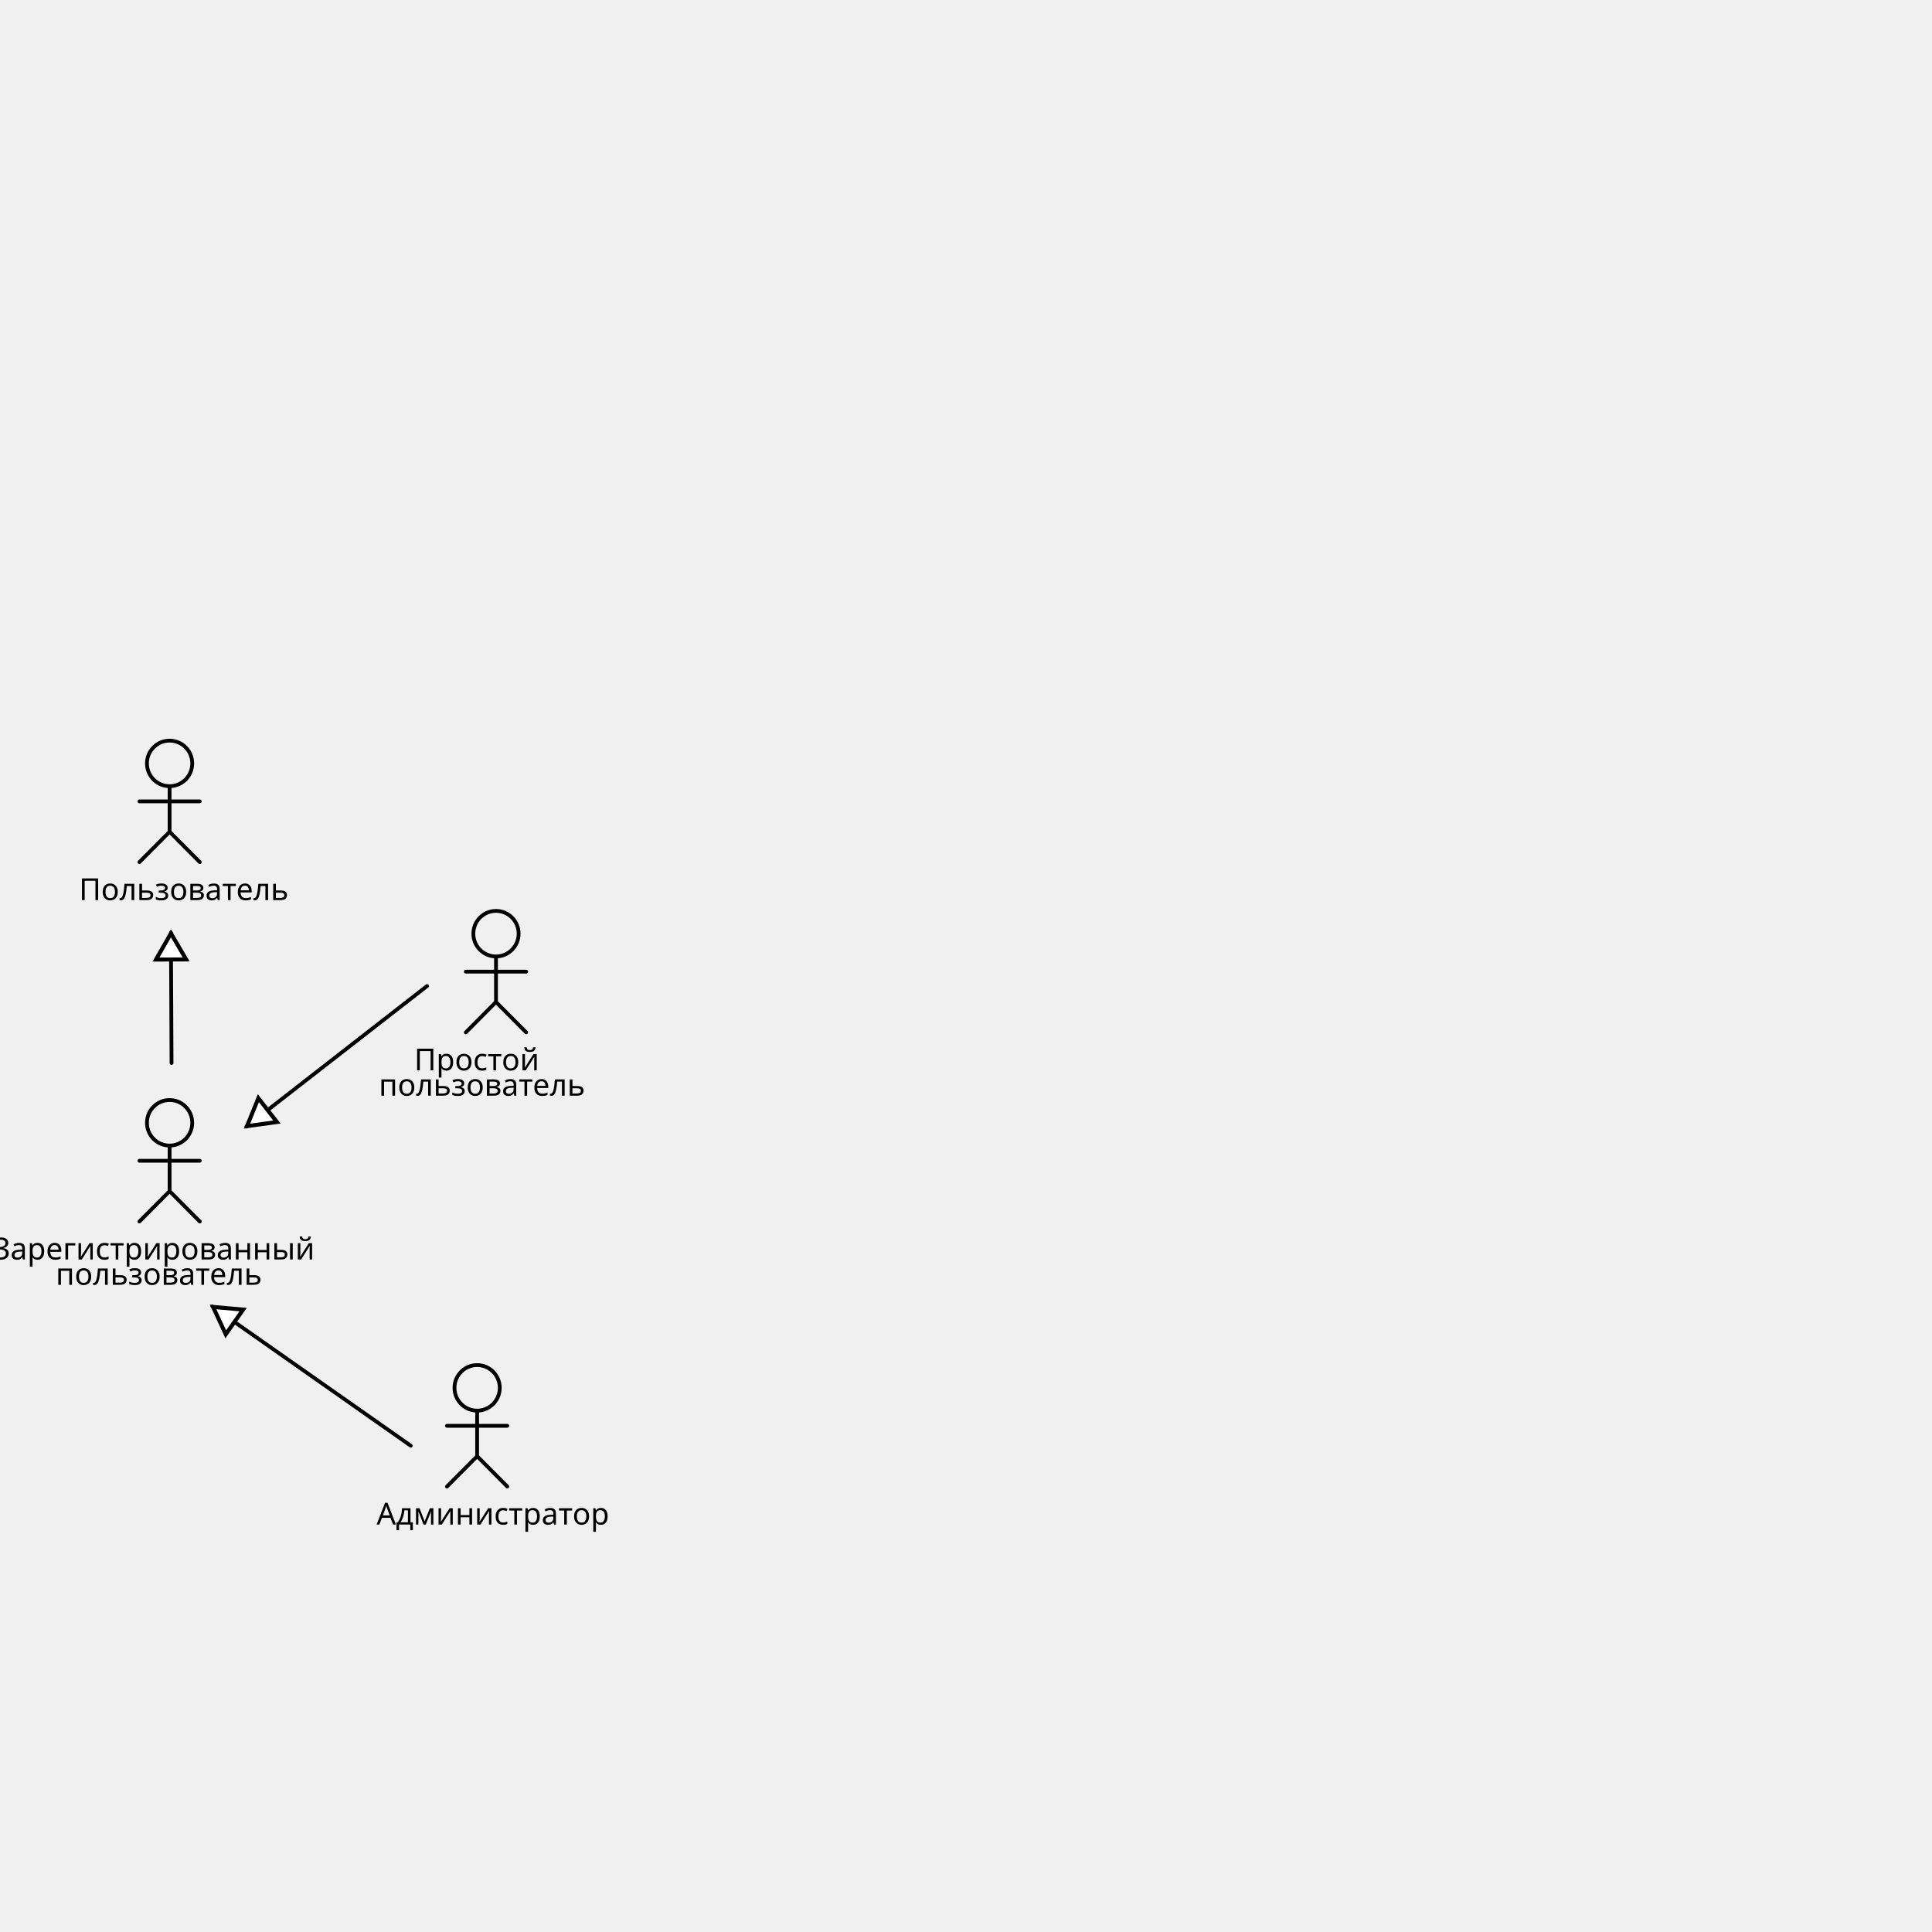
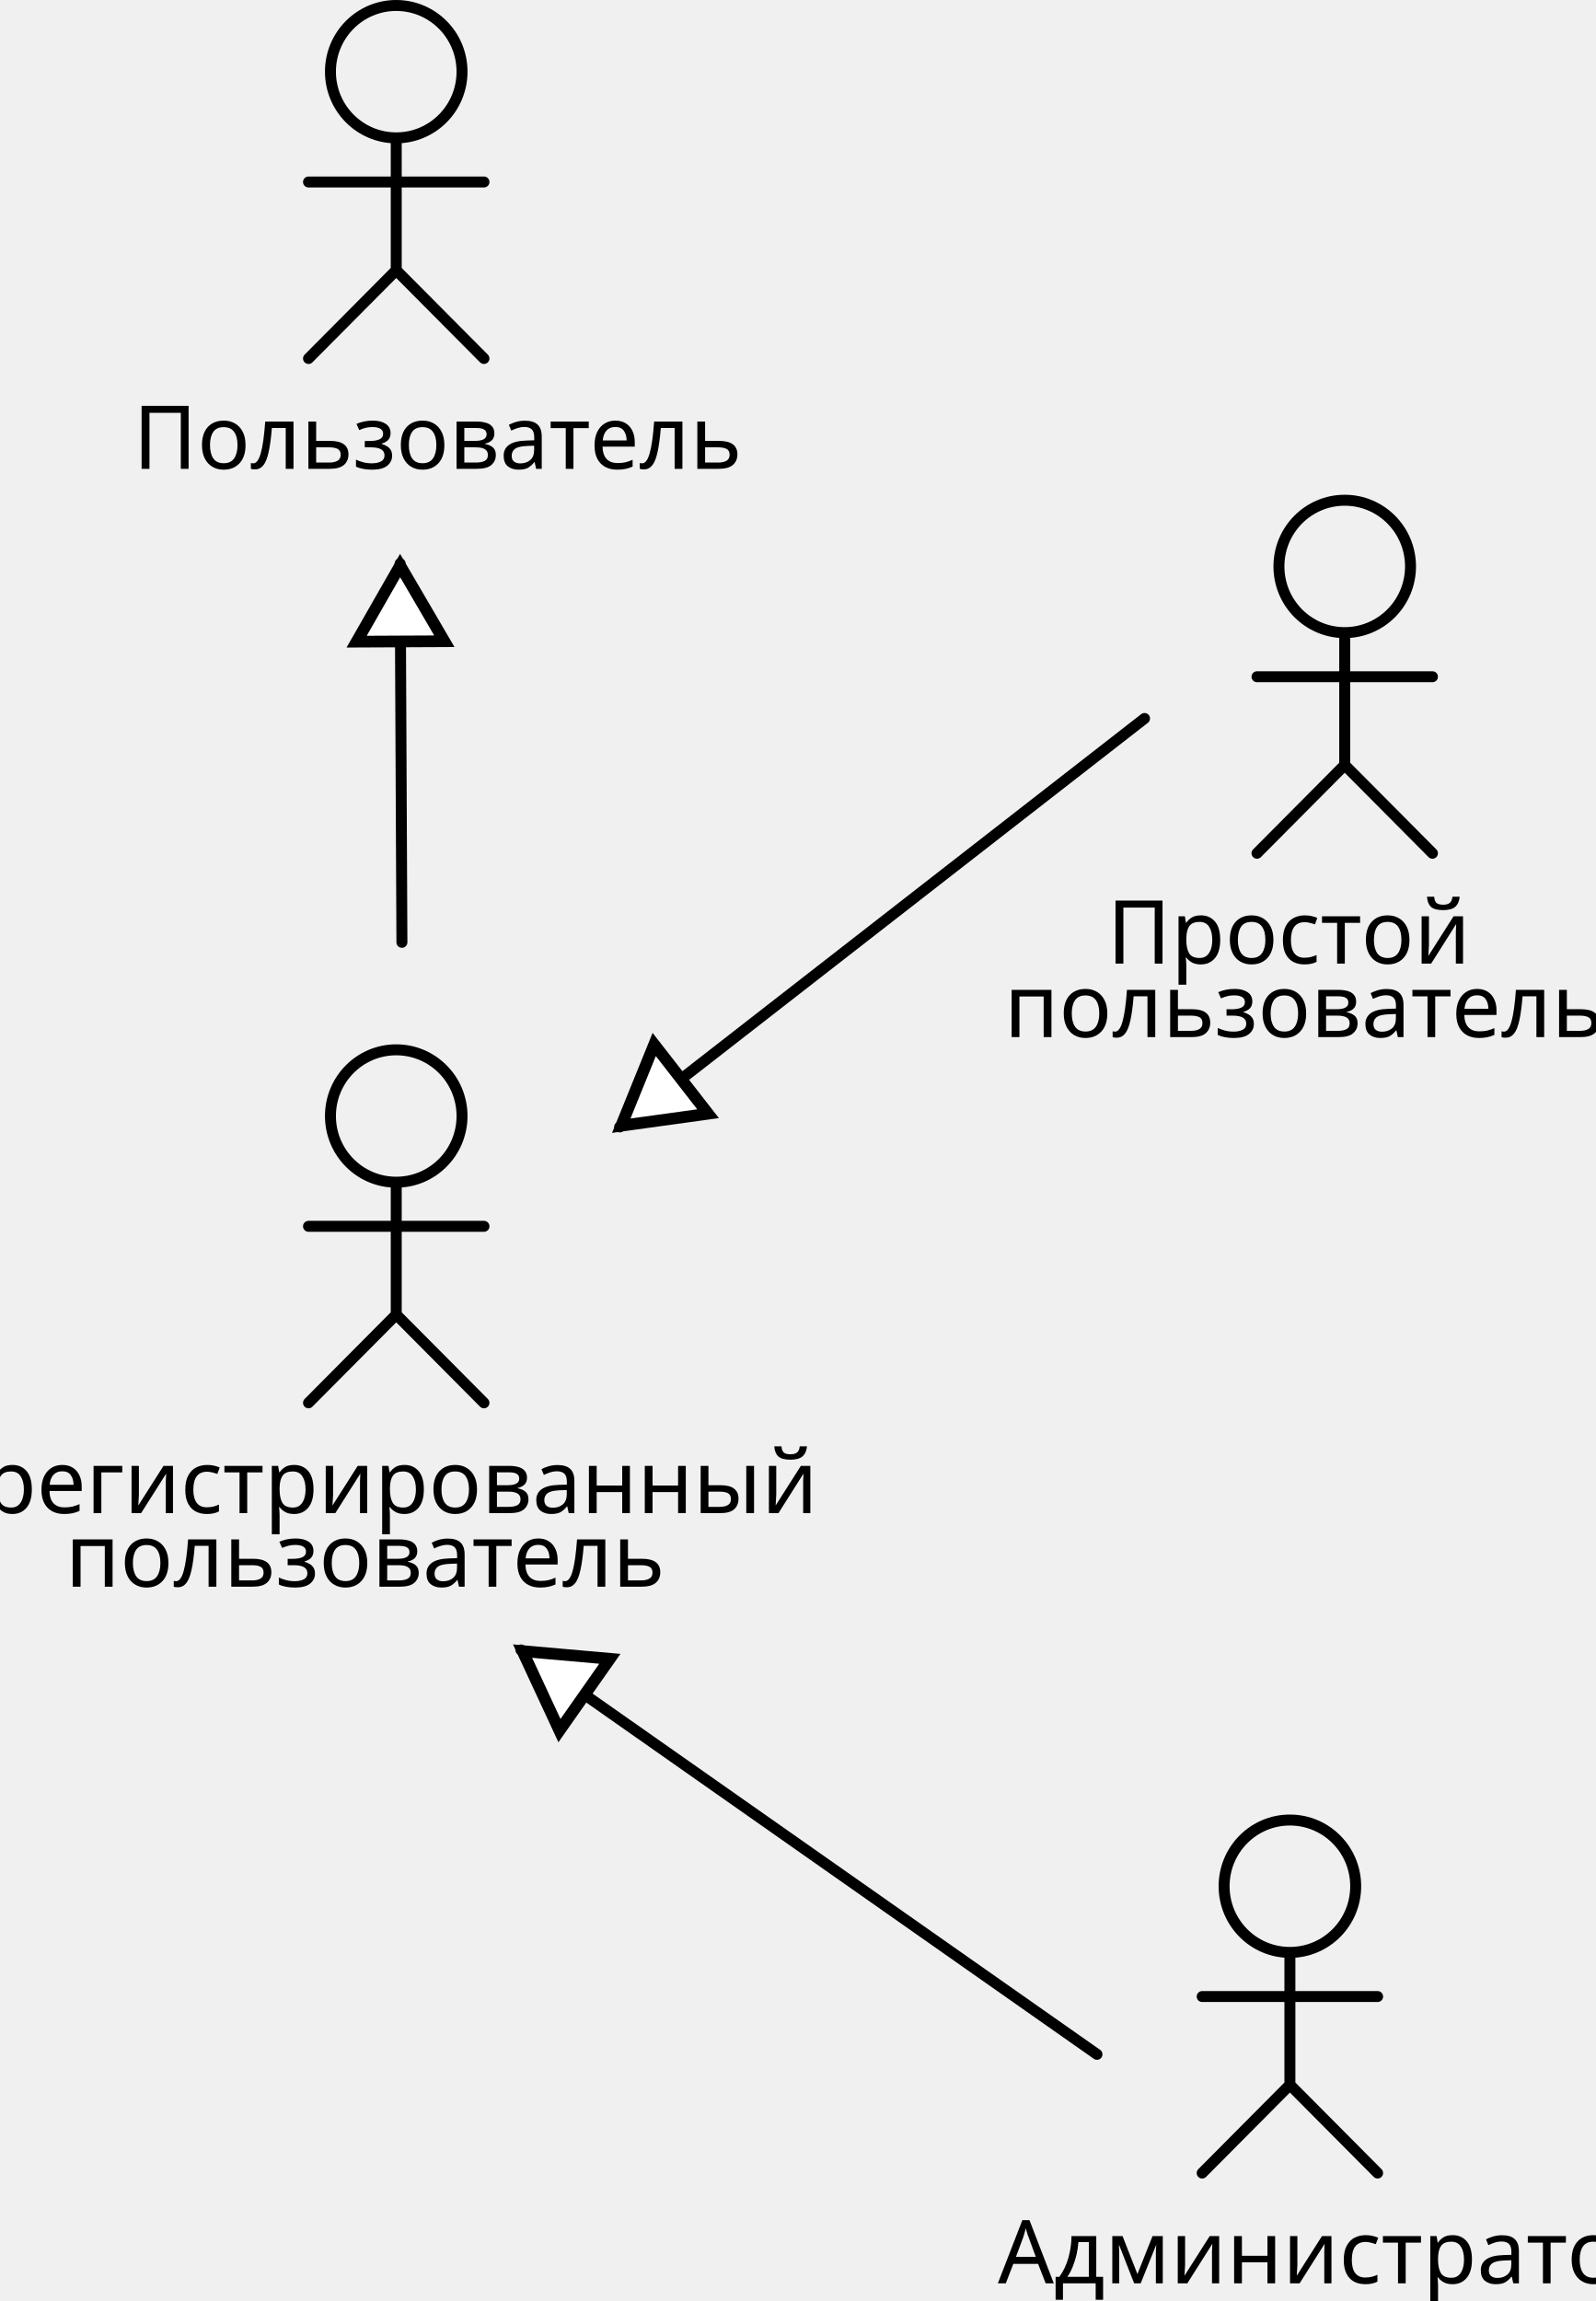
- <svg xmlns="http://www.w3.org/2000/svg" width="1024" height="1024" viewBox="0 0 1024 1024" version="1.1" id="svg8">
+ <svg xmlns="http://www.w3.org/2000/svg" width="291.016" height="419.699" viewBox="0 0 291.016 419.699" version="1.1" id="svg8">
  <defs id="defs2">
    <marker orient="auto" refY="0" refX="0" id="marker2353" style="overflow:visible">
      <path id="path2351" d="M 5.77,0 -2.88,5 V -5 Z" style="fill:#ffffff;fill-rule:evenodd;stroke:#000000;stroke-width:1pt;stroke-opacity:1" transform="matrix(0.8,0,0,0.8,-4.8,0)" />
    </marker>
    <marker style="overflow:visible" id="marker1993" refX="0" refY="0" orient="auto">
      <path transform="matrix(0.8,0,0,0.8,-4.8,0)" style="fill:#ffffff;fill-rule:evenodd;stroke:#000000;stroke-width:1pt;stroke-opacity:1" d="M 5.77,0 -2.88,5 V -5 Z" id="path1991" />
    </marker>
    <marker orient="auto" refY="0" refX="0" id="EmptyTriangleOutL" style="overflow:visible">
      <path id="path1033" d="M 5.77,0 -2.88,5 V -5 Z" style="fill:#ffffff;fill-rule:evenodd;stroke:#000000;stroke-width:1pt;stroke-opacity:1" transform="matrix(0.8,0,0,0.8,-4.8,0)" />
    </marker>
  </defs>
-   <g id="layer1" transform="translate(0,-98.51966)">
+   <g id="layer1" transform="translate(-17.61686,-490.0698)">
    <path id="path831" style="opacity:1;fill:none;fill-opacity:1;stroke:#000000;stroke-width:2;stroke-linecap:round;stroke-linejoin:round;stroke-miterlimit:4;stroke-dasharray:none;stroke-opacity:1" d="m 101.888,503.143 a 12,12.073 0 0 1 -12,12.073 12,12.073 0 0 1 -12,-12.073 12,12.073 0 0 1 12,-12.073 12,12.073 0 0 1 12,12.073 z m -28,20.121 h 32 m -16,16.097 v -24.146 m -16,40.243 16,-16.097 16,16.097" />
    <path d="m 101.888,693.628 a 12,12.073 0 0 1 -12,12.073 12,12.073 0 0 1 -12,-12.073 12,12.073 0 0 1 12,-12.073 12,12.073 0 0 1 12,12.073 z m -28,20.121 h 32 m -16,16.097 v -24.146 m -16,40.243 16,-16.097 16,16.097" style="opacity:1;fill:none;fill-opacity:1;stroke:#000000;stroke-width:2;stroke-linecap:round;stroke-linejoin:round;stroke-miterlimit:4;stroke-dasharray:none;stroke-opacity:1" id="path835" />
    <path id="path837" style="opacity:1;fill:none;fill-opacity:1;stroke:#000000;stroke-width:2;stroke-linecap:round;stroke-linejoin:round;stroke-miterlimit:4;stroke-dasharray:none;stroke-opacity:1" d="m 274.888,593.385 a 12,12.073 0 0 1 -12,12.073 12,12.073 0 0 1 -12,-12.073 12,12.073 0 0 1 12,-12.073 12,12.073 0 0 1 12,12.073 z m -28,20.121 h 32 m -16,16.097 v -24.146 m -16,40.243 16,-16.097 16,16.097" />
    <path d="m 264.888,834.114 a 12,12.073 0 0 1 -12,12.073 12,12.073 0 0 1 -12,-12.073 12,12.073 0 0 1 12,-12.073 12,12.073 0 0 1 12,12.073 z m -28,20.121 h 32 m -16,16.097 v -24.146 m -16,40.243 16,-16.097 16,16.097" style="opacity:1;fill:none;fill-opacity:1;stroke:#000000;stroke-width:2;stroke-linecap:round;stroke-linejoin:round;stroke-miterlimit:4;stroke-dasharray:none;stroke-opacity:1" id="path839" />
    <text xml:space="preserve" style="font-style:normal;font-weight:normal;font-size:10.699px;line-height:1.25;font-family:sans-serif;letter-spacing:0px;word-spacing:0px;fill:#000000;fill-opacity:1;stroke:none;stroke-width:1" x="42.015" y="573.841" id="text843" transform="scale(0.9969798,1.003029)">
      <tspan id="tspan841" x="42.015" y="573.841" style="font-style:normal;font-variant:normal;font-weight:normal;font-stretch:normal;font-size:16.048px;font-family:'PT Sans';-inkscape-font-specification:'PT Sans';stroke-width:1">Пользователь</tspan>
    </text>
    <text id="text847" y="763.751" x="91.423" style="font-style:normal;font-weight:normal;font-size:10.699px;line-height:1.25;font-family:sans-serif;letter-spacing:0px;word-spacing:0px;fill:#000000;fill-opacity:1;stroke:none;stroke-width:1" xml:space="preserve" transform="scale(0.9969798,1.003029)">
      <tspan style="font-style:normal;font-variant:normal;font-weight:normal;font-stretch:normal;font-size:16.048px;line-height:0.1;font-family:'PT Sans';-inkscape-font-specification:'PT Sans';text-align:center;text-anchor:middle;stroke-width:1" y="763.751" x="91.423" id="tspan845">Зарегистрированный</tspan>
      <tspan style="font-style:normal;font-variant:normal;font-weight:normal;font-stretch:normal;font-size:16.048px;line-height:0.1;font-family:'PT Sans';-inkscape-font-specification:'PT Sans';text-align:center;text-anchor:middle;stroke-width:1" y="777.125" x="91.423" id="tspan851">пользователь</tspan>
    </text>
    <text id="text859" y="903.811" x="200.226" style="font-style:normal;font-weight:normal;font-size:10.699px;line-height:1.25;font-family:sans-serif;letter-spacing:0px;word-spacing:0px;fill:#000000;fill-opacity:1;stroke:none;stroke-width:1" xml:space="preserve" transform="scale(0.9969798,1.003029)">
      <tspan style="font-style:normal;font-variant:normal;font-weight:normal;font-stretch:normal;font-size:16.048px;font-family:'PT Sans';-inkscape-font-specification:'PT Sans';stroke-width:1" y="903.811" x="200.226" id="tspan857">Администратор</tspan>
    </text>
    <text xml:space="preserve" style="font-style:normal;font-weight:normal;font-size:10.699px;line-height:1.25;font-family:sans-serif;letter-spacing:0px;word-spacing:0px;fill:#000000;fill-opacity:1;stroke:none;stroke-width:1" x="263.187" y="663.811" id="text869" transform="scale(0.9969798,1.003029)">
      <tspan id="tspan865" x="263.187" y="663.811" style="font-style:normal;font-variant:normal;font-weight:normal;font-stretch:normal;font-size:16.048px;line-height:0.1;font-family:'PT Sans';-inkscape-font-specification:'PT Sans';text-align:center;text-anchor:middle;stroke-width:1">Простой</tspan>
      <tspan id="tspan867" x="263.187" y="677.185" style="font-style:normal;font-variant:normal;font-weight:normal;font-stretch:normal;font-size:16.048px;line-height:0.1;font-family:'PT Sans';-inkscape-font-specification:'PT Sans';text-align:center;text-anchor:middle;stroke-width:1">пользователь</tspan>
    </text>
    <path style="fill:none;stroke:#000000;stroke-width:2;stroke-linecap:round;stroke-linejoin:round;stroke-miterlimit:4;stroke-dasharray:none;stroke-opacity:1;marker-end:url(#EmptyTriangleOutL)" d="M 90.923,661.946 90.597,592.861" id="path871" />
    <path id="path1989" d="M 226.374,621.12 130.642,695.621" style="fill:none;stroke:#000000;stroke-width:2;stroke-linecap:round;stroke-linejoin:round;stroke-miterlimit:4;stroke-dasharray:none;stroke-opacity:1;marker-end:url(#marker1993)" />
    <path style="fill:none;stroke:#000000;stroke-width:2;stroke-linecap:round;stroke-linejoin:round;stroke-miterlimit:4;stroke-dasharray:none;stroke-opacity:1;marker-end:url(#marker2353)" d="M 217.702,864.778 112.627,791.018" id="path2349" />
  </g>
</svg>
